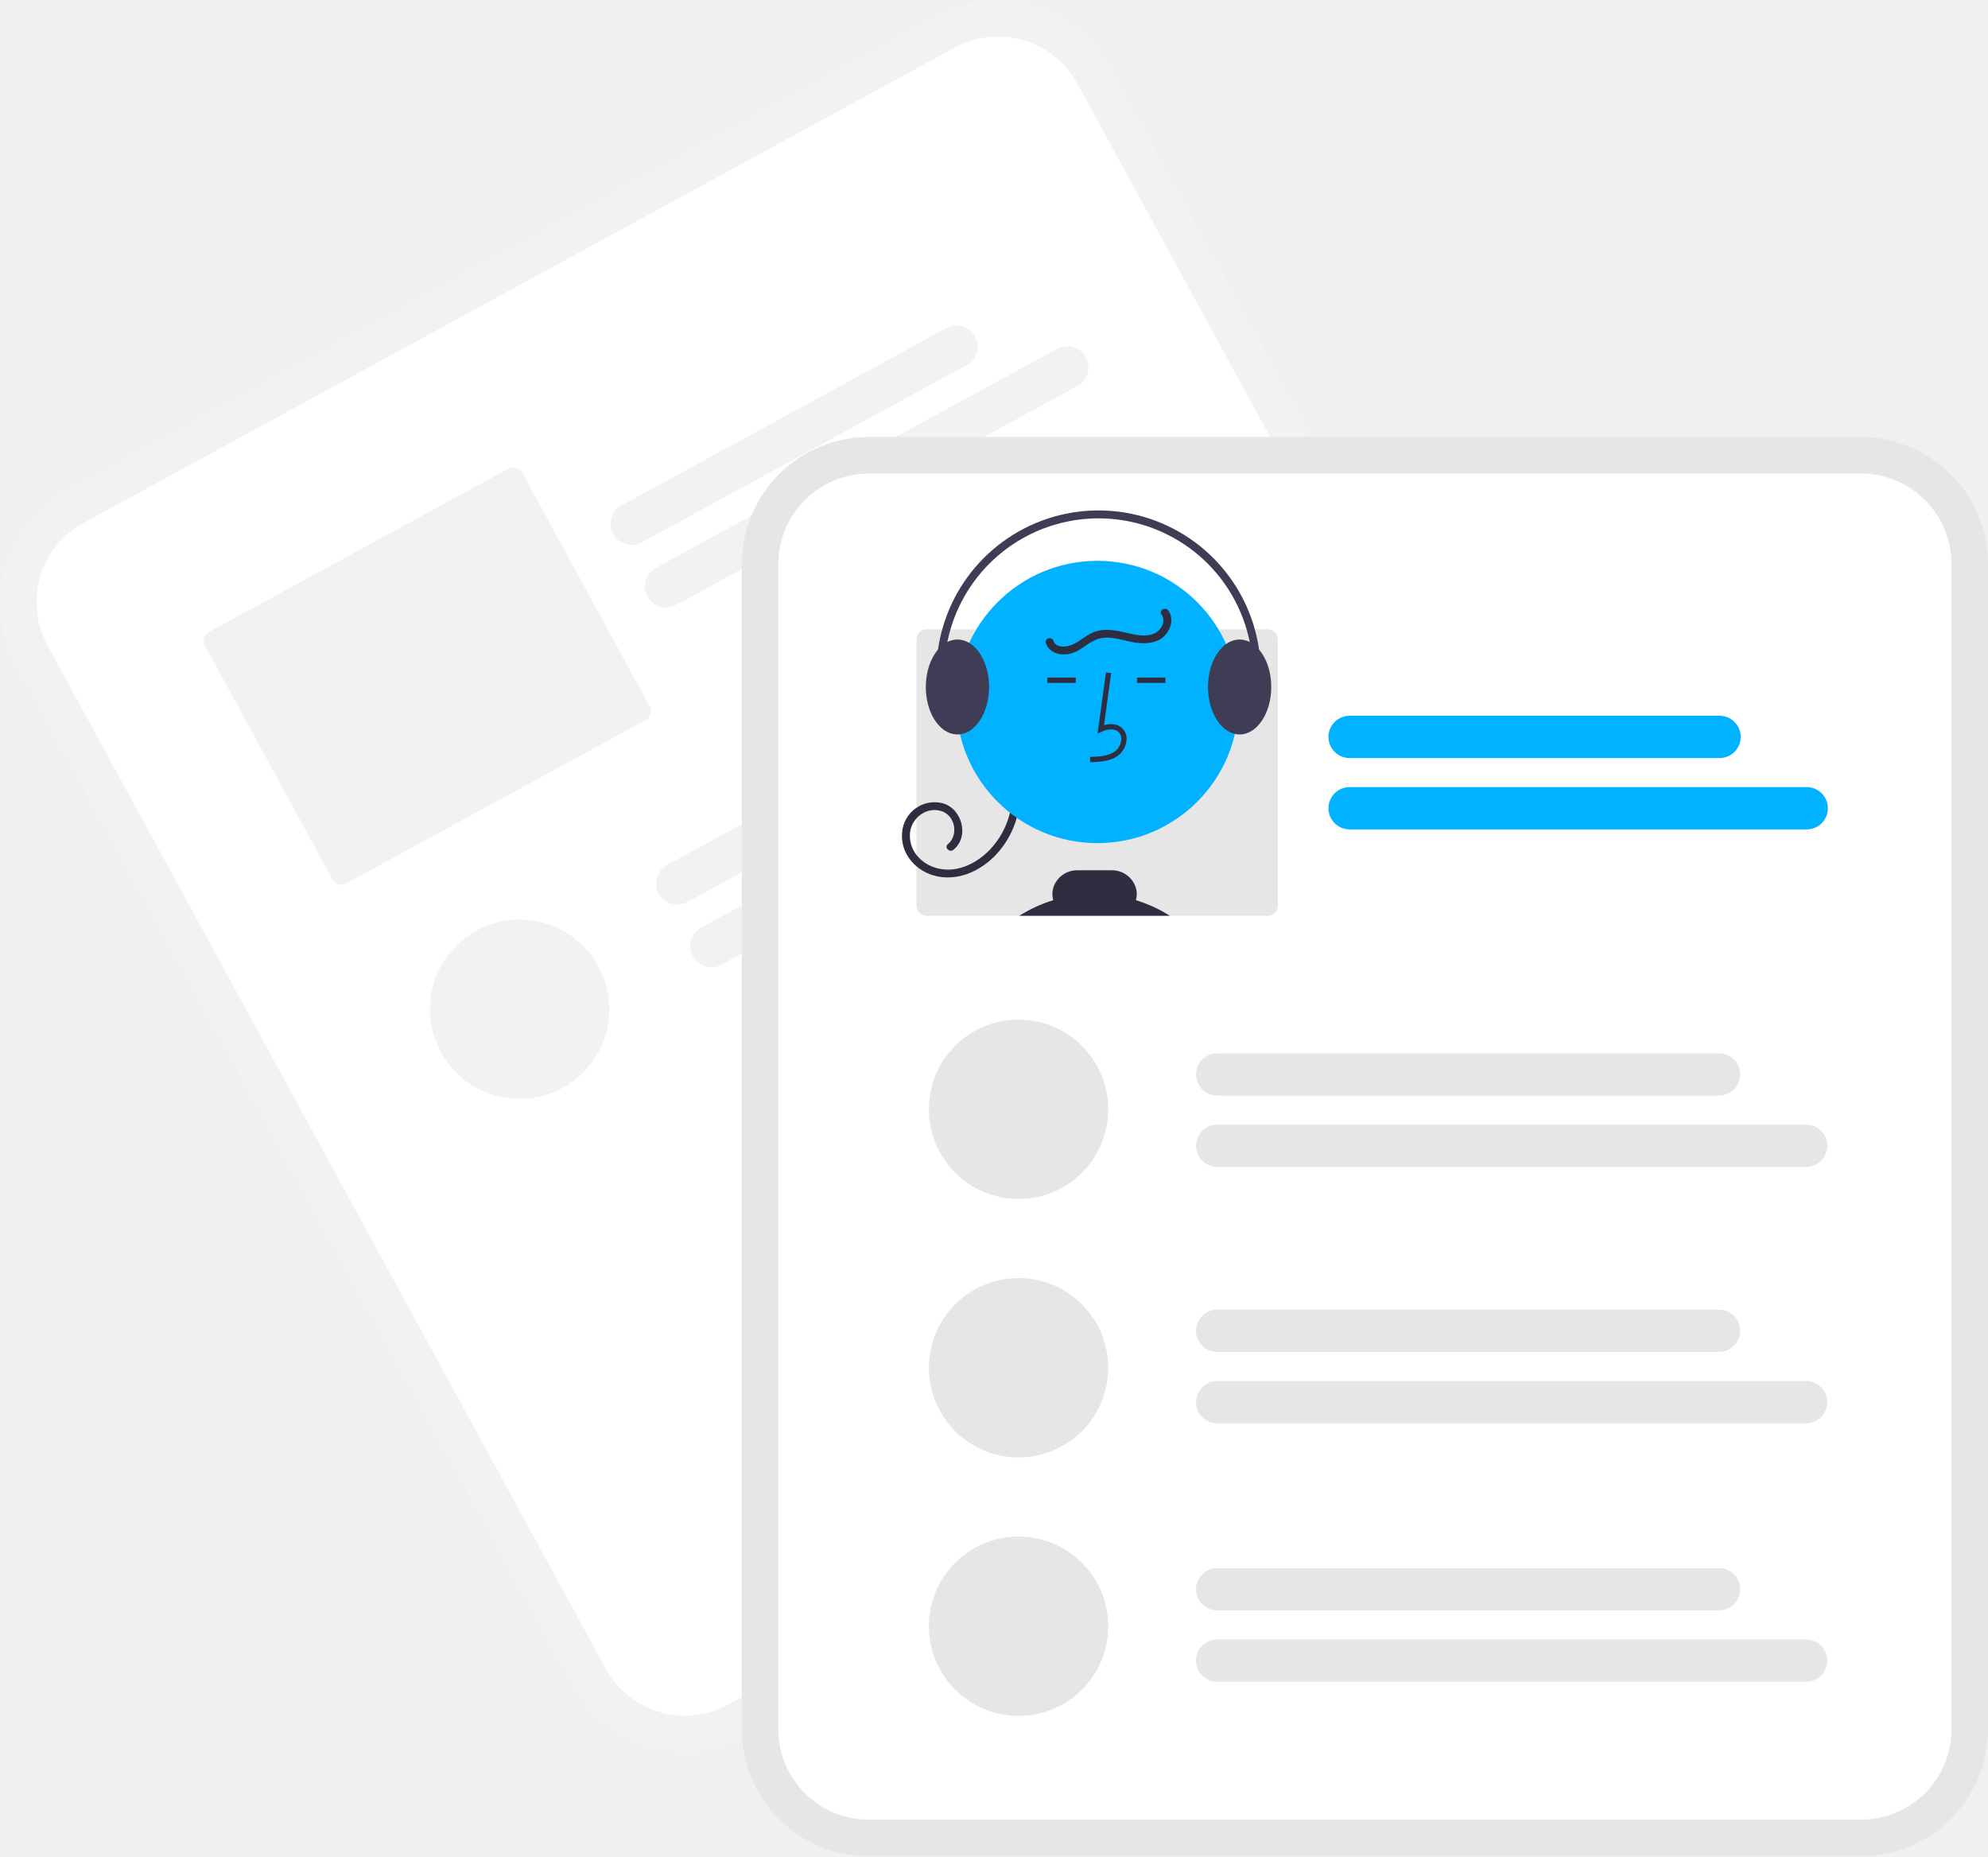
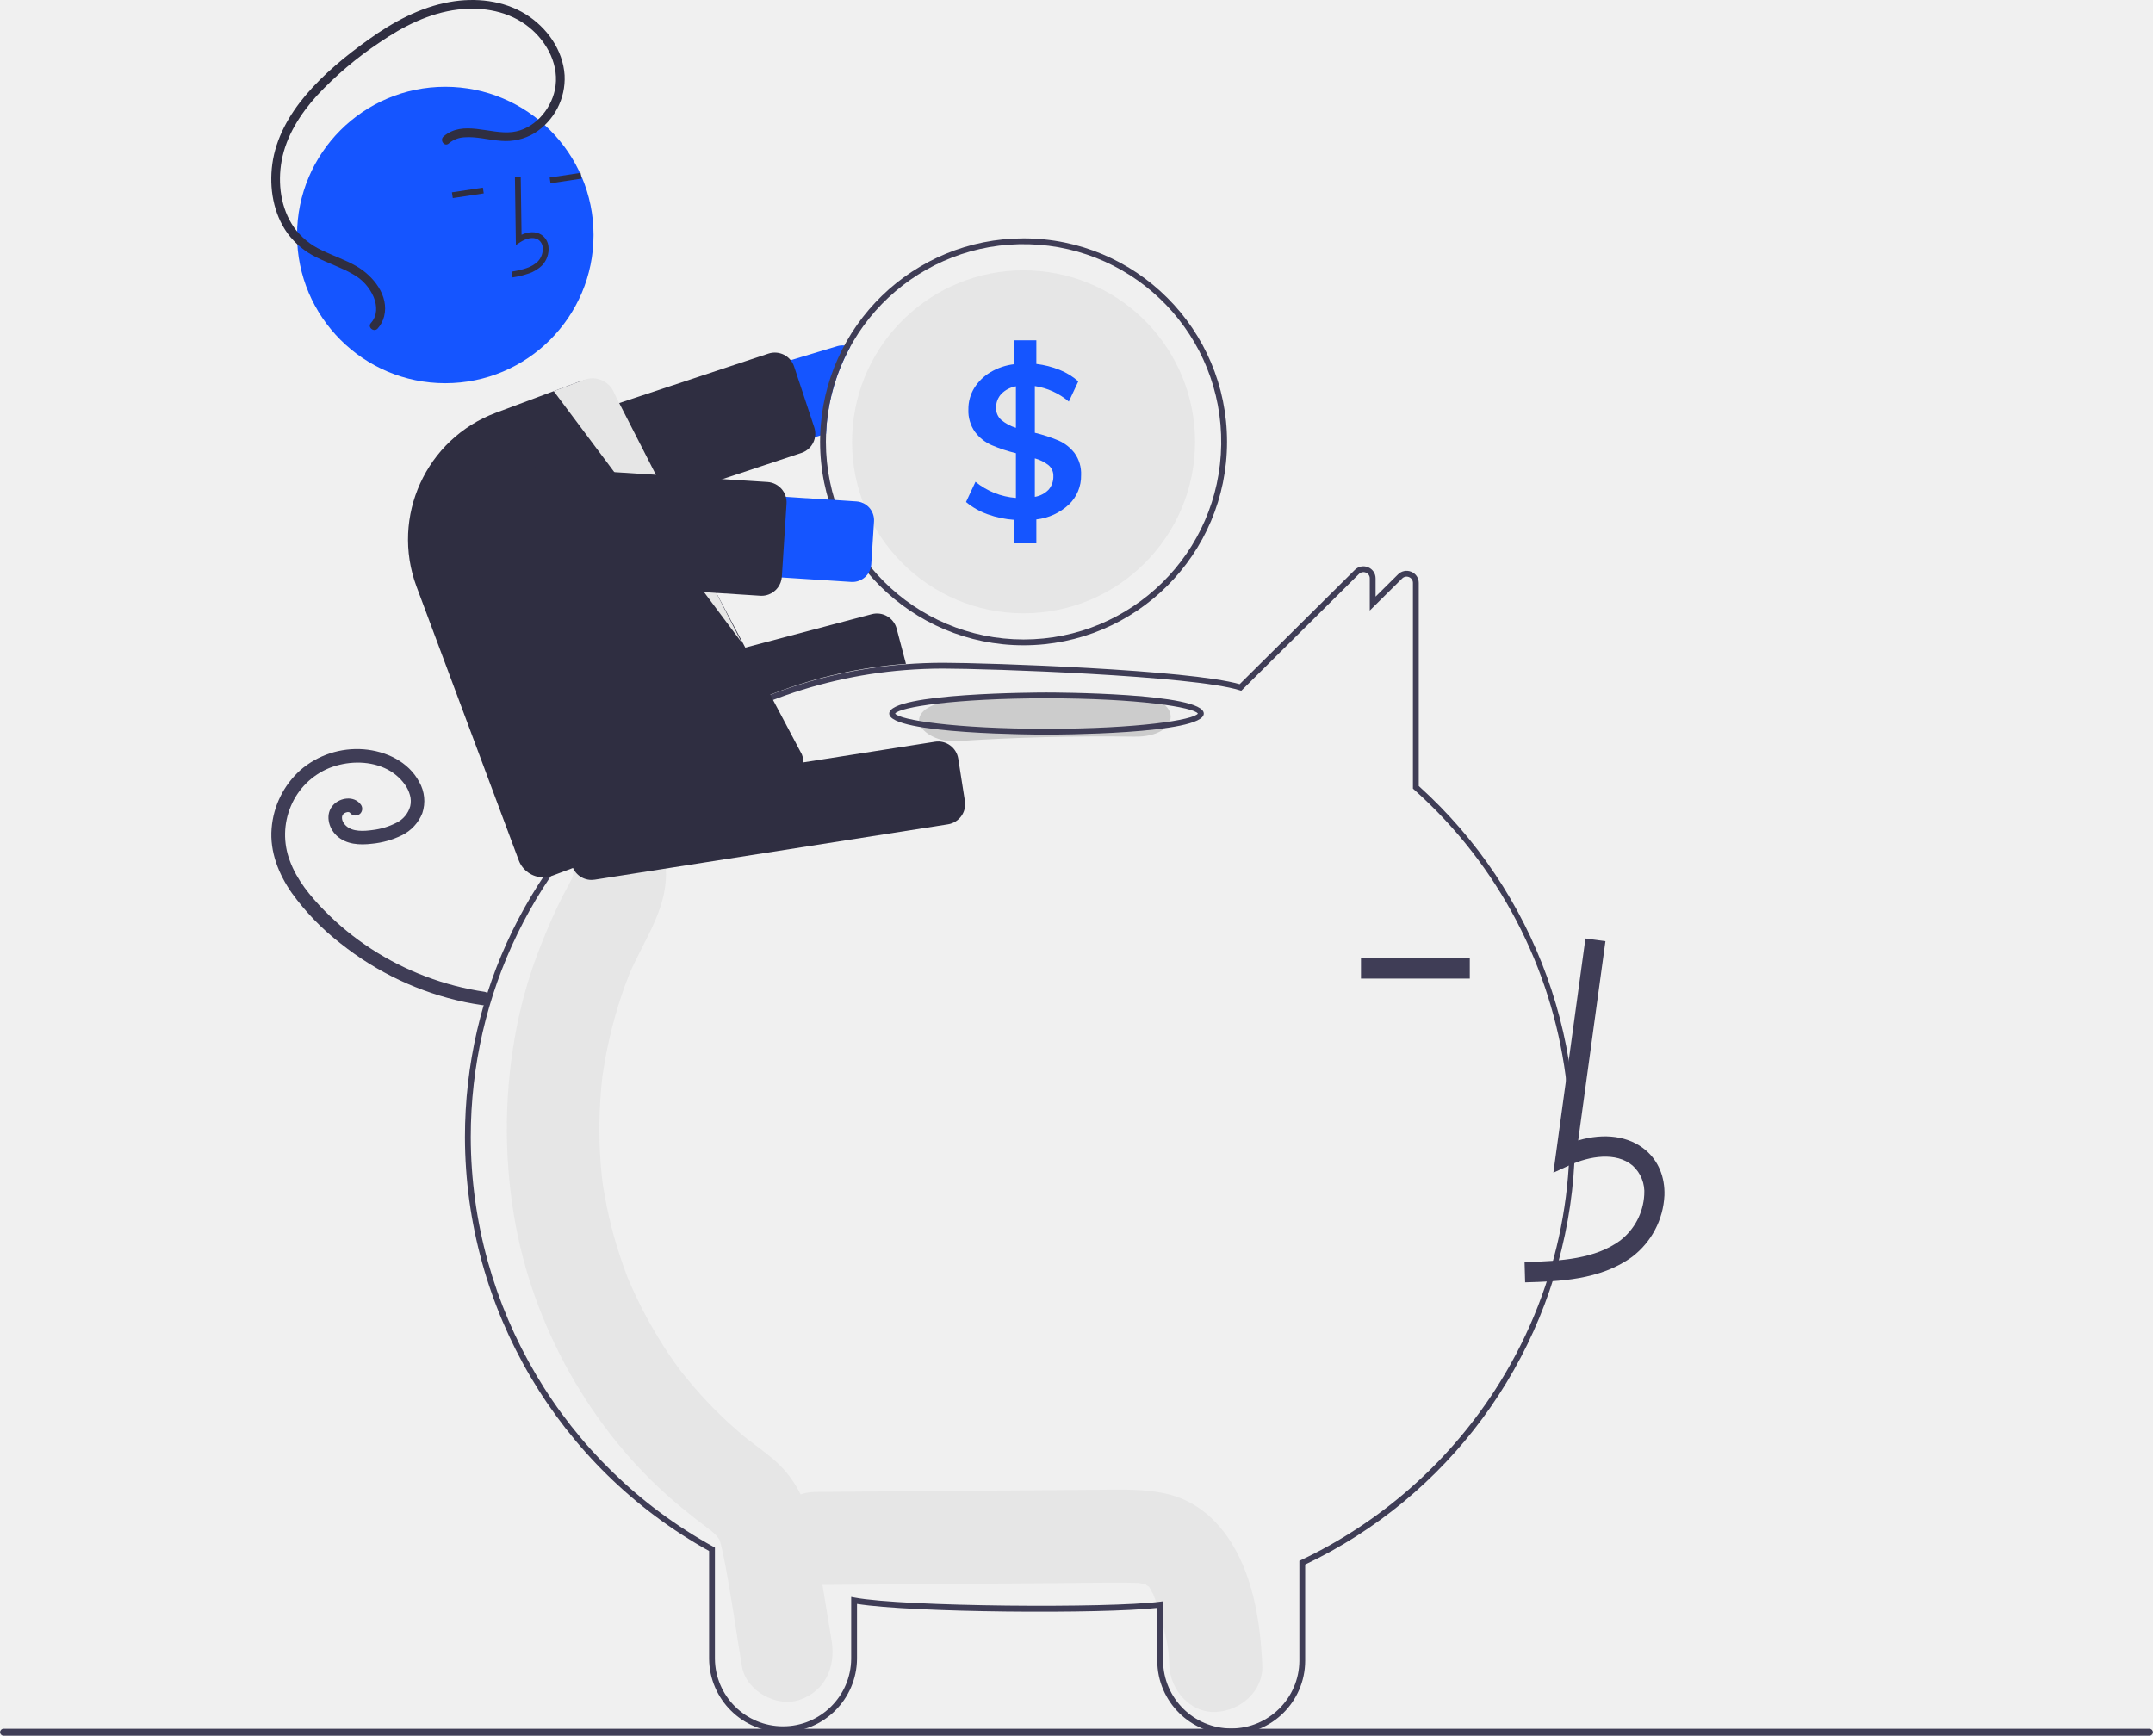
- <svg xmlns="http://www.w3.org/2000/svg" id="b85b6090-e265-40b4-b5a6-f759bbd384f1" data-name="Layer 1" width="753.875" height="703.828" viewBox="0 0 753.875 703.828">
-   <path d="M578.475,103.958l-23.068,12.587L271.198,271.614,248.13,284.201a48.179,48.179,0,0,0-19.195,65.296L440.578,737.391a48.179,48.179,0,0,0,65.296,19.196l.06-.033L836.159,576.375l.06-.033a48.179,48.179,0,0,0,19.196-65.296L643.771,123.153A48.179,48.179,0,0,0,578.475,103.958Z" transform="translate(-223.0627 -98.08587)" fill="#f2f2f2" />
-   <path d="M585.111,116.119l-27.323,14.908L282.088,281.455,254.766,296.363a34.309,34.309,0,0,0-13.67,46.499L452.739,730.755a34.309,34.309,0,0,0,46.499,13.67l.06-.033L829.523,564.214l.06-.033a34.309,34.309,0,0,0,13.669-46.499L631.61,129.789A34.309,34.309,0,0,0,585.111,116.119Z" transform="translate(-223.0627 -98.08587)" fill="#fff" />
-   <path d="M589.667,236.521,466.505,303.721a8.014,8.014,0,1,1-7.677-14.07l123.162-67.2a8.014,8.014,0,1,1,7.677,14.07Z" transform="translate(-223.0627 -98.08587)" fill="#f2f2f2" />
-   <path d="M631.641,244.431,479.46,327.464a8.014,8.014,0,0,1-7.677-14.07l152.181-83.033a8.014,8.014,0,1,1,7.677,14.07Z" transform="translate(-223.0627 -98.08587)" fill="#f2f2f2" />
-   <path d="M415.872,275.748l-113.548,61.954a3.841,3.841,0,0,0-1.532,5.21L349.144,431.53a3.841,3.841,0,0,0,5.21,1.532l113.548-61.954a3.841,3.841,0,0,0,1.532-5.21l-48.352-88.617A3.841,3.841,0,0,0,415.872,275.748Z" transform="translate(-223.0627 -98.08587)" fill="#f2f2f2" />
-   <path d="M650.776,348.963,483.723,440.111a8.014,8.014,0,1,1-7.677-14.07l167.053-91.148a8.014,8.014,0,1,1,7.677,14.07Z" transform="translate(-223.0627 -98.08587)" fill="#f2f2f2" />
-   <path d="M692.751,356.872,496.678,463.854a8.014,8.014,0,0,1-7.677-14.07L685.074,342.802a8.014,8.014,0,1,1,7.677,14.07Z" transform="translate(-223.0627 -98.08587)" fill="#f2f2f2" />
-   <circle cx="197.039" cy="382.672" r="34" fill="#f2f2f2" />
-   <path d="M928.812,263.788H552.494a48.179,48.179,0,0,0-48.125,48.125V753.789a48.179,48.179,0,0,0,48.125,48.125H928.812a48.179,48.179,0,0,0,48.125-48.125V311.913A48.179,48.179,0,0,0,928.812,263.788Z" transform="translate(-223.0627 -98.08587)" fill="#e6e6e6" />
-   <path d="M928.813,277.642H552.494a34.309,34.309,0,0,0-34.271,34.271V753.789A34.309,34.309,0,0,0,552.494,788.06H928.813a34.309,34.309,0,0,0,34.271-34.271V311.913A34.309,34.309,0,0,0,928.813,277.642Z" transform="translate(-223.0627 -98.08587)" fill="#fff" />
-   <path d="M875.143,385.517H734.842a8.014,8.014,0,0,1,0-16.028H875.143a8.014,8.014,0,1,1,0,16.028Z" transform="translate(-223.0627 -98.08587)" fill="#00b2ff" />
-   <path d="M908.201,412.565H734.842a8.014,8.014,0,1,1,0-16.028h173.36a8.014,8.014,0,0,1,0,16.028Z" transform="translate(-223.0627 -98.08587)" fill="#00b2ff" />
-   <path d="M703.792,336.711H574.442a3.841,3.841,0,0,0-3.84,3.84v100.95a3.841,3.841,0,0,0,3.84,3.84h129.35a3.841,3.841,0,0,0,3.84-3.84v-100.95A3.841,3.841,0,0,0,703.792,336.711Z" transform="translate(-223.0627 -98.08587)" fill="#e6e6e6" />
-   <path d="M609.924,398.701a34.087,34.087,0,0,1-8.804,23.076c-5.656,6.207-14.076,10.324-22.573,8.62-7.824-1.568-14.182-8.407-13.389-16.68a12.356,12.356,0,0,1,15.267-11.095c7.433,1.929,10.394,12.641,4.201,17.669-1.486,1.206-3.621-.904-2.121-2.121,4.094-3.324,2.829-10.595-2.112-12.419-5.754-2.123-11.85,2.443-12.264,8.326-.491,6.974,4.852,12.226,11.404,13.463,7.088,1.338,14.115-2.29,18.918-7.297a30.955,30.955,0,0,0,8.474-21.542,1.501,1.501,0,0,1,3,0Z" transform="translate(-223.0627 -98.08587)" fill="#2f2e41" />
-   <circle cx="416.155" cy="266.167" r="53.519" fill="#00b2ff" />
-   <path d="M636.48,387.089l-.056-2c3.721-.104,7.001-.337,9.466-2.138a6.148,6.148,0,0,0,2.381-4.528,3.514,3.514,0,0,0-1.153-2.895c-1.636-1.382-4.269-.935-6.188-.055l-1.655.759,3.173-23.19,1.981.271-2.699,19.727c2.607-.767,5.023-.437,6.678.961a5.471,5.471,0,0,1,1.86,4.492,8.133,8.133,0,0,1-3.2,6.073C643.903,386.881,639.787,386.996,636.48,387.089Z" transform="translate(-223.0627 -98.08587)" fill="#2f2e41" />
-   <rect x="431.167" y="256.929" width="10.771" height="2" fill="#2f2e41" />
-   <rect x="397.167" y="256.929" width="10.771" height="2" fill="#2f2e41" />
-   <path d="M609.572,445.341a53.006,53.006,0,0,1,12.89-5.93,8.568,8.568,0,0,1,.02-4.71,9.426,9.426,0,0,1,9.13-6.63h13.04a9.46,9.46,0,0,1,9.15,6.64,8.532,8.532,0,0,1,.02,4.7,53.167,53.167,0,0,1,12.89,5.93Z" transform="translate(-223.0627 -98.08587)" fill="#2f2e41" />
-   <path d="M700.522,344.391a11.571,11.571,0,0,0-3.53-2.87,8.367,8.367,0,0,0-3.85-.95,8.772,8.772,0,0,0-5.11,1.72c-4.07,2.88-6.89,9.09-6.89,16.28,0,9.02,4.44,16.5,10.21,17.8a8.253,8.253,0,0,0,1.79.2c6.61,0,12-8.07,12-18C705.142,352.811,703.332,347.681,700.522,344.391Z" transform="translate(-223.0627 -98.08587)" fill="#3f3d56" />
-   <path d="M590.602,341.861h-.01a8.578,8.578,0,0,0-4.45-1.29,8.367,8.367,0,0,0-3.85.95,11.571,11.571,0,0,0-3.53,2.87l-.01.01c-2.8,3.29-4.61,8.42-4.61,14.17,0,7.76,3.28,14.38,7.88,16.91a8.542,8.542,0,0,0,4.12,1.09,7.724,7.724,0,0,0,.96-.06h.01c6.16-.74,11.03-8.5,11.03-17.94C598.142,351.011,595.013,344.521,590.602,341.861Z" transform="translate(-223.0627 -98.08587)" fill="#3f3d56" />
-   <path d="M582.772,373.76a1.501,1.501,0,0,0,1.422-1.98,58.499,58.499,0,1,1,112.687-6.575,1.5,1.5,0,0,0,2.936.619A61.501,61.501,0,1,0,581.351,372.739,1.501,1.501,0,0,0,582.772,373.76Z" transform="translate(-223.0627 -98.08587)" fill="#3f3d56" />
-   <path d="M666.103,329.577c2.119,2.893,1.074,6.791-1.158,9.285-2.905,3.245-7.539,3.45-11.562,2.848-4.514-.676-9.303-2.791-13.873-1.366-3.895,1.215-6.674,4.748-10.721,5.635-3.589.787-7.881-.255-9.139-4.08-.605-1.838,2.291-2.626,2.893-.798.814,2.475,4.329,2.425,6.341,1.74,3.227-1.099,5.714-3.771,8.885-5.047,3.739-1.505,7.796-.825,11.603.032,3.588.808,7.718,2.006,11.293.497,2.645-1.117,4.75-4.635,2.847-7.232-1.142-1.559,1.46-3.057,2.59-1.514Z" transform="translate(-223.0627 -98.08587)" fill="#2f2e41" />
-   <path d="M874.932,513.492H684.63a8.014,8.014,0,1,1,0-16.028H874.932a8.014,8.014,0,0,1,0,16.028Z" transform="translate(-223.0627 -98.08587)" fill="#e6e6e6" />
-   <path d="M907.99,540.539H684.63a8.014,8.014,0,1,1,0-16.028H907.99a8.014,8.014,0,1,1,0,16.028Z" transform="translate(-223.0627 -98.08587)" fill="#e6e6e6" />
-   <path d="M874.932,610.705H684.63a8.014,8.014,0,1,1,0-16.028H874.932a8.014,8.014,0,1,1,0,16.028Z" transform="translate(-223.0627 -98.08587)" fill="#e6e6e6" />
-   <path d="M907.99,637.753H684.63a8.014,8.014,0,1,1,0-16.028H907.99a8.014,8.014,0,1,1,0,16.028Z" transform="translate(-223.0627 -98.08587)" fill="#e6e6e6" />
-   <circle cx="386.25" cy="420.614" r="34" fill="#e6e6e6" />
-   <circle cx="386.25" cy="518.614" r="34" fill="#e6e6e6" />
-   <path d="M874.932,708.705H684.63a8.014,8.014,0,1,1,0-16.028H874.932a8.014,8.014,0,1,1,0,16.028Z" transform="translate(-223.0627 -98.08587)" fill="#e6e6e6" />
-   <path d="M907.99,735.753H684.63a8.014,8.014,0,1,1,0-16.028H907.99a8.014,8.014,0,1,1,0,16.028Z" transform="translate(-223.0627 -98.08587)" fill="#e6e6e6" />
-   <circle cx="386.25" cy="616.614" r="34" fill="#e6e6e6" />
+ <svg xmlns="http://www.w3.org/2000/svg" id="b5c524f0-66c4-4225-a3aa-c25cef687e0c" data-name="Layer 1" width="740.675" height="597.175" viewBox="0 0 740.675 597.175">
+   <path d="M651.612,679.719c-5.122-7.172-12.055-12.419-20.771-14.383-7.601-1.713-15.416-1.421-23.142-1.361l-97.692.753c-8.367.065-16.389,7.313-16,16,.386,8.614,7.032,16.069,16,16q42.926-.331,85.851-.662c6.747-.052,13.497-.174,20.244-.152,1.515.005,3.024.085,4.538.102.367.004.631.001.818-.007.047.014.086.027.147.044.79.217,1.6.366,2.394.572-.278.008.515.503.914.671.055.108.171.299.366.595.272.51,1.077,2.059,1.11,2.01a71.762,71.762,0,0,1,2.987,9.393c1.859,7.047,2.268,8.52,2.536,15.132.338,8.352,7.117,16.398,16,16,8.379-.375,16.363-7.042,16-16C663.3,709.333,660.651,692.377,651.612,679.719Z" transform="translate(-229.6623 -151.4124)" fill="#e6e6e6" />
+   <path d="M515.749,715.825c-1.835-11.12-3.635-22.246-5.505-33.36-1.898-11.274-5.774-21.598-14.548-28.997-2.344-1.977-4.775-3.823-7.216-5.663-.858-.647-1.715-1.295-2.563-1.956-.051-.04-.083-.064-.127-.099-.093-.08-.205-.176-.355-.303-3.657-3.095-7.19-6.327-10.556-9.763q-4.483-4.577-8.575-9.545-1.022-1.241-2.019-2.504c-.114-.145-.729-.94-1.135-1.459-.377-.519-1.066-1.457-1.182-1.621q-1.164-1.646-2.286-3.322a156.126,156.126,0,0,1-13.187-24.115q-.547-1.251-1.068-2.517c-.093-.258-.214-.588-.374-1.029-.741-2.038-1.481-4.074-2.159-6.137q-2.16-6.571-3.714-13.336-.768-3.34-1.383-6.715-.317-1.735-.593-3.478c-.03-.193-.21-1.446-.316-2.154-.078-.712-.224-1.972-.243-2.166q-.176-1.756-.312-3.516-.307-3.96-.415-7.933-.185-7.061.253-14.122c.166-2.645.402-5.282.693-7.915.018-.162.031-.29.044-.406.018-.118.038-.251.062-.417.215-1.455.442-2.908.695-4.356a159.294,159.294,0,0,1,3.739-16.313q1.088-3.809,2.363-7.555.568-1.663,1.173-3.314c-.026.071,1.182-3.016,1.198-3.119,4.795-11.329,12.638-21.657,12.648-34.526.007-8.713-7.364-17.06-16-16.657a16.625,16.625,0,0,0-16,16.657c0,.196-.001.363-.001.525-.081.271-.148.498-.208.698-.935,2.032-2.081,3.963-3.107,5.944-2.811,5.423-5.209,11.025-7.488,16.708a159.825,159.825,0,0,0-8.529,28.628,182.098,182.098,0,0,0-.968,65.04c6.204,37.813,26.662,74.009,55.103,98.339,2.468,2.111,4.997,4.152,7.549,6.151,1.056.827,2.121,1.639,3.191,2.446.506.381,2.602,2.034,1.68,1.233,1.982,1.692,2.817,2.543,3.326,3.789.074.288.174.678.311,1.211.359,1.405.7,2.808.983,4.233,2.476,12.451,4.196,25.112,6.264,37.644,1.421,8.611,12.022,14.215,19.682,11.634C513.49,733.312,517.272,725.051,515.749,715.825Z" transform="translate(-229.6623 -151.4124)" fill="#e6e6e6" />
+   <path d="M653.23,748.12a25.374,25.374,0,0,1-25.44-25.25V704.619c-19.109,2.139-84.543,1.644-103.3-1.37v18.892a25.441,25.441,0,0,1-50.88,0v-37.092a163.307,163.307,0,0,1-84-142.388c0-49.83,22.583-96.314,61.959-127.534a164.075,164.075,0,0,1,89.323-35.173c4.427-.347,8.881-.523,13.239-.523,15.352,0,84.619,2.372,101.998,7.372L695.756,347.48a4.16,4.16,0,0,1,4.55-.907,4.1,4.1,0,0,1,2.584,3.847v6.252l7.716-7.642a4.151,4.151,0,0,1,4.546-.908,4.102,4.102,0,0,1,2.587,3.848v69.865a162.759,162.759,0,0,1-39.07,267.866v33.169A25.374,25.374,0,0,1,653.23,748.12ZM629.79,702.351v20.52a23.441,23.441,0,0,0,46.88,0V688.438l.571-.271a162.456,162.456,0,0,0,66.531-58.182,160.325,160.325,0,0,0-27.699-206.96l-.332-.298V351.97a2.103,2.103,0,0,0-1.342-1.996,2.149,2.149,0,0,0-2.381.473l-11.127,11.021V350.42a2.103,2.103,0,0,0-1.342-1.996,2.154,2.154,0,0,0-2.385.477l-40.476,40.164-.575-.18c-16.156-5.057-86.513-7.454-101.982-7.454-4.306,0-8.707.174-13.082.517a162.075,162.075,0,0,0-88.237,34.746c-38.895,30.838-61.202,76.751-61.202,125.967A161.315,161.315,0,0,0,475.094,683.585l.516.286v38.27a23.441,23.441,0,0,0,46.88,0V700.854l1.185.223c16.856,3.171,87.832,3.671,104.985,1.421Z" transform="translate(-229.6623 -151.4124)" fill="#3f3d56" />
+   <path d="M517.66,270.53,406.92,303.81a13.882,13.882,0,0,0,7.99,26.59l96.91-29.13,2.03-.61a67.517,67.517,0,0,1,8.29-29.86,6.165,6.165,0,0,0-2-.52A6.367,6.367,0,0,0,517.66,270.53Z" transform="translate(-229.6623 -151.4124)" fill="#1555ff" />
+   <path d="M412.995,337.495a7.013,7.013,0,0,1-6.638-4.801l-6.925-20.896a6.999,6.999,0,0,1,4.443-8.847l90.131-29.87a7,7,0,0,1,8.847,4.442l6.925,20.896a6.976,6.976,0,0,1-4.193,8.759q-.125.047-.252.088l-90.129,29.869A7.003,7.003,0,0,1,412.995,337.495Z" transform="translate(-229.6623 -151.4124)" fill="#2f2e41" />
+   <path d="M581.79,233.42a70.031,70.031,0,0,0-69.97,67.85c-.02.71-.03,1.43-.03,2.15a70,70,0,1,0,70-70Zm0,138a68.071,68.071,0,0,1-68-68q0-1.395.06-2.76A67.998,67.998,0,1,1,581.79,371.42Z" transform="translate(-229.6623 -151.4124)" fill="#3f3d56" />
+   <path d="M640.79,303.42a59,59,0,0,1-118,0c0-1.87.09-3.71.26-5.53A59,59,0,0,1,640.79,303.42Z" transform="translate(-229.6623 -151.4124)" fill="#e6e6e6" />
+   <path d="M599.36,307.34a14.048,14.048,0,0,0-5.47-4.33,53.139,53.139,0,0,0-8.22-2.7V284.25a23.396,23.396,0,0,1,11.69,5.33l3.26-6.95a21.561,21.561,0,0,0-6.36-3.93,31.259,31.259,0,0,0-8.07-2.07v-8.14h-7.55v8.22a20.672,20.672,0,0,0-8.25,2.77,16.399,16.399,0,0,0-5.59,5.48,13.771,13.771,0,0,0-1.99,7.29,12.463,12.463,0,0,0,2.29,7.8,14.51,14.51,0,0,0,5.7,4.52,52.692,52.692,0,0,0,8.36,2.77v15.39A24.988,24.988,0,0,1,565.25,317.18l-3.26,6.96a24.58,24.58,0,0,0,7.44,4.22,34.161,34.161,0,0,0,9.21,1.92v8.07h7.55v-8.22a19.538,19.538,0,0,0,11.21-5.14,13.59,13.59,0,0,0,4.18-10.1A12.055,12.055,0,0,0,599.36,307.34Zm-20.2-8.73a14.499,14.499,0,0,1-5.03-2.7,5.32,5.32,0,0,1-1.78-4.18,6.726,6.726,0,0,1,1.82-4.81,9.202,9.202,0,0,1,4.99-2.59Zm11.25,21.28a8.557,8.557,0,0,1-4.74,2.47V309.12a13.24,13.24,0,0,1,4.74,2.37,4.658,4.658,0,0,1,1.63,3.7A6.804,6.804,0,0,1,590.41,319.89Z" transform="translate(-229.6623 -151.4124)" fill="#1555ff" />
+   <path d="M416.209,422.184a7.023,7.023,0,0,1-6.775-5.216l-3.77-14.27a7.004,7.004,0,0,1,4.975-8.551l118.941-31.43a7.015,7.015,0,0,1,8.551,4.985l3.194,12.09-.598.046a160.163,160.163,0,0,0-84.108,31.871l-.173.084-38.46,10.16A6.963,6.963,0,0,1,416.209,422.184Z" transform="translate(-229.6623 -151.4124)" fill="#2f2e41" />
+   <path d="M396.51,492.671a98.108,98.108,0,0,1-39.122-14.792A95.527,95.527,0,0,1,341.214,464.65c-4.828-4.924-9.447-10.521-11.838-17.079a25.299,25.299,0,0,1,.331-18.769,24.334,24.334,0,0,1,13.169-13.126c5.99-2.389,13.226-2.644,19.055-.028a17.089,17.089,0,0,1,6.964,5.606,11.435,11.435,0,0,1,1.81,3.758,7.674,7.674,0,0,1,.09,3.759,9.016,9.016,0,0,1-4.774,5.723,24.068,24.068,0,0,1-8.152,2.486c-2.86.39-6.969.745-9.268-1.551a4.669,4.669,0,0,1-1.093-1.611,3.114,3.114,0,0,1-.172-1.458c-.034.217.139-.472.129-.445-.036.102-.194.35.03-.031a3.397,3.397,0,0,1,.233-.363c-.076.098-.243.262.055-.019a1.962,1.962,0,0,1,.914-.564c.138-.04.279-.072.418-.11.353-.096-.352.005.009-.006.139-.004.28-.001.419-.007.354-.016-.349-.097-.01-.011.132.033.262.065.392.106.282.089-.2-.207-.009.014.224.259-.235-.252.019-.001a4.624,4.624,0,0,1,.358.394,2.359,2.359,0,0,0,3.315,0,2.399,2.399,0,0,0,0-3.315c-2.311-2.865-6.877-2.157-9.215.264-2.982,3.088-1.801,7.983,1.1,10.678,3.284,3.051,7.934,3.263,12.158,2.751a29.817,29.817,0,0,0,10.269-2.902,14.398,14.398,0,0,0,7.024-7.588,13.174,13.174,0,0,0-1.056-10.769c-3.729-7.011-11.452-10.606-19.084-11.228a29.812,29.812,0,0,0-21.819,7.163,30.154,30.154,0,0,0-9.888,20.075c-.666,7.996,2.436,15.761,6.959,22.214a84.627,84.627,0,0,0,16.779,17.353,102.473,102.473,0,0,0,42.812,20.191q2.792.577,5.615.988a2.421,2.421,0,0,0,2.883-1.637,2.361,2.361,0,0,0-1.637-2.883Z" transform="translate(-229.6623 -151.4124)" fill="#3f3d56" />
+   <path d="M619.895,390.794q-30.663-.433-61.133,1.556c-6.943.453-12.951,2.907-12.951,7.032,0,3.449,5.96,7.489,12.951,7.032q30.454-1.989,61.133-1.556C636.569,405.094,636.559,391.029,619.895,390.794Z" transform="translate(-229.6623 -151.4124)" fill="#ccc" />
+   <path d="M589.682,404.162c-2.209,0-54.106-.083-54.106-7.251,0-7.168,51.896-7.25,54.106-7.25s54.106.083,54.106,7.25C643.787,404.079,591.891,404.162,589.682,404.162Zm-52.076-7.251c1.42,2.173,20.496,5.251,52.076,5.251s50.656-3.078,52.076-5.251c-1.42-2.173-20.496-5.25-52.076-5.25S539.025,394.738,537.605,396.911Z" transform="translate(-229.6623 -151.4124)" fill="#3f3d56" />
+   <path d="M754.336,592.612c11.488-.319,25.786-.718,36.801-8.764a28.262,28.262,0,0,0,11.121-21.103c.225-6.355-2.071-11.901-6.465-15.614-5.753-4.861-14.154-6.002-23.207-3.341l9.38-68.548-6.886-.943L764.052,554.885l5.75-2.639c6.666-3.058,15.817-4.614,21.504.192a12.215,12.215,0,0,1,4.006,10.062,21.361,21.361,0,0,1-8.275,15.735c-8.572,6.261-19.969,7.069-32.895,7.43Z" transform="translate(-229.6623 -151.4124)" fill="#3f3d56" />
+   <rect x="468.203" y="329.741" width="37.432" height="6.95" fill="#3f3d56" />
+   <path d="M433.148,454.15a7.012,7.012,0,0,1-6.904-5.917L423.959,433.651a7.008,7.008,0,0,1,5.832-8L551.322,406.609a7.007,7.007,0,0,1,7.999,5.832l2.285,14.582a7.007,7.007,0,0,1-5.832,8l-121.531,19.042A7.096,7.096,0,0,1,433.148,454.15Z" transform="translate(-229.6623 -151.4124)" fill="#2f2e41" />
+   <circle cx="153.189" cy="80.855" r="51" fill="#1555ff" />
+   <path d="M411.727,245.463a12.095,12.095,0,0,0,4.367-2.676,8.133,8.133,0,0,0,2.255-6.483,5.472,5.472,0,0,0-2.512-4.164c-1.846-1.135-4.285-1.092-6.747.049l-.284-19.908-2.0.028.334,23.404,1.522-.998c1.765-1.156,4.302-1.994,6.127-.872a3.514,3.514,0,0,1,1.573,2.69,6.146,6.146,0,0,1-1.676,4.834c-2.168,2.151-5.377,2.872-9.039,3.531l.354,1.968A32.963,32.963,0,0,0,411.727,245.463Z" transform="translate(-229.6623 -151.4124)" fill="#2f2e41" />
+   <rect x="418.838" y="211.679" width="10.772" height="2" transform="translate(-256.7253 -85.49311) rotate(-8.61162)" fill="#2f2e41" />
+   <rect x="385.221" y="216.769" width="10.772" height="2" transform="translate(-257.8664 -90.46937) rotate(-8.61162)" fill="#2f2e41" />
+   <path d="M416.555,453.258a9.03,9.03,0,0,1-8.434-5.855L372.957,353.235a46.532,46.532,0,0,1,27.284-59.802L428.833,282.756a8.958,8.958,0,0,1,6.878.239,8.832,8.832,0,0,1,4.675,4.986L505.523,410.964a9.002,9.002,0,0,1-5.257,11.638L419.7,452.687A8.976,8.976,0,0,1,416.555,453.258Z" transform="translate(-229.6623 -151.4124)" fill="#2f2e41" />
+   <path d="M420.158,285.995l64.629,86.426L441.056,286.902a8.079,8.079,0,0,0-10.349-4.846Z" transform="translate(-229.6623 -151.4124)" fill="#e6e6e6" />
+   <path d="M522.49,351.63l-115.395-7.433a13.879,13.879,0,1,1,1.784-27.701l115.395,7.433a6.499,6.499,0,0,1,6.069,6.904l-.949,14.729a6.501,6.501,0,0,1-6.905,6.069Z" transform="translate(-229.6623 -151.4124)" fill="#1555ff" />
+   <path d="M491.655,356.395q-.229,0-.458-.015h-0l-94.756-6.104a6.999,6.999,0,0,1-6.536-7.435l1.62-25.158a7,7,0,0,1,7.436-6.535l94.756,6.103a7.008,7.008,0,0,1,6.535,7.435l-1.62,25.159a7.019,7.019,0,0,1-4.546,6.111A6.926,6.926,0,0,1,491.655,356.395Z" transform="translate(-229.6623 -151.4124)" fill="#2f2e41" />
+   <path d="M382.267,198.353c6.709-5.77,15.923-.608,23.617-1.512,7.361-.865,13.174-7.468,14.659-14.482,1.732-8.184-2.516-16.383-8.777-21.486-6.857-5.589-15.952-7.193-24.57-6.159-9.878,1.185-18.911,5.789-27.017,11.359a121.85,121.85,0,0,0-21.442,18.169c-5.751,6.352-10.624,13.923-12.18,22.47-1.414,7.768-.334,16.375,4.258,22.955a24.205,24.205,0,0,0,9.474,7.805c3.937,1.933,8.138,3.316,11.952,5.502,5.768,3.305,11.374,10.159,9.567,17.291a9.793,9.793,0,0,1-2.226,4.19c-1.291,1.433-3.619-.461-2.325-1.897,2.273-2.523,2.183-5.888.972-8.9a16.272,16.272,0,0,0-7.233-7.954c-3.993-2.283-8.401-3.692-12.494-5.772a27.023,27.023,0,0,1-9.911-8.214c-4.898-6.807-6.363-15.666-5.253-23.861,1.202-8.868,5.759-16.927,11.471-23.68,6.216-7.349,13.852-13.571,21.652-19.159,8.37-5.997,17.617-11.067,27.85-12.9,8.87-1.59,18.485-.611,26.241,4.223,7.24,4.512,12.792,12.274,13.344,20.947a22.235,22.235,0,0,1-10.376,19.942,19.101,19.101,0,0,1-11.41,2.643c-4.262-.273-8.527-1.578-12.816-1.215a8.941,8.941,0,0,0-5.268,2.128c-1.466,1.261-3.213-1.181-1.759-2.431Z" transform="translate(-229.6623 -151.4124)" fill="#2f2e41" />
+   <path d="M969.147,748.588H230.853a1.191,1.191,0,0,1,0-2.381H969.147a1.191,1.191,0,0,1,0,2.381Z" transform="translate(-229.6623 -151.4124)" fill="#3f3d56" />
</svg>
